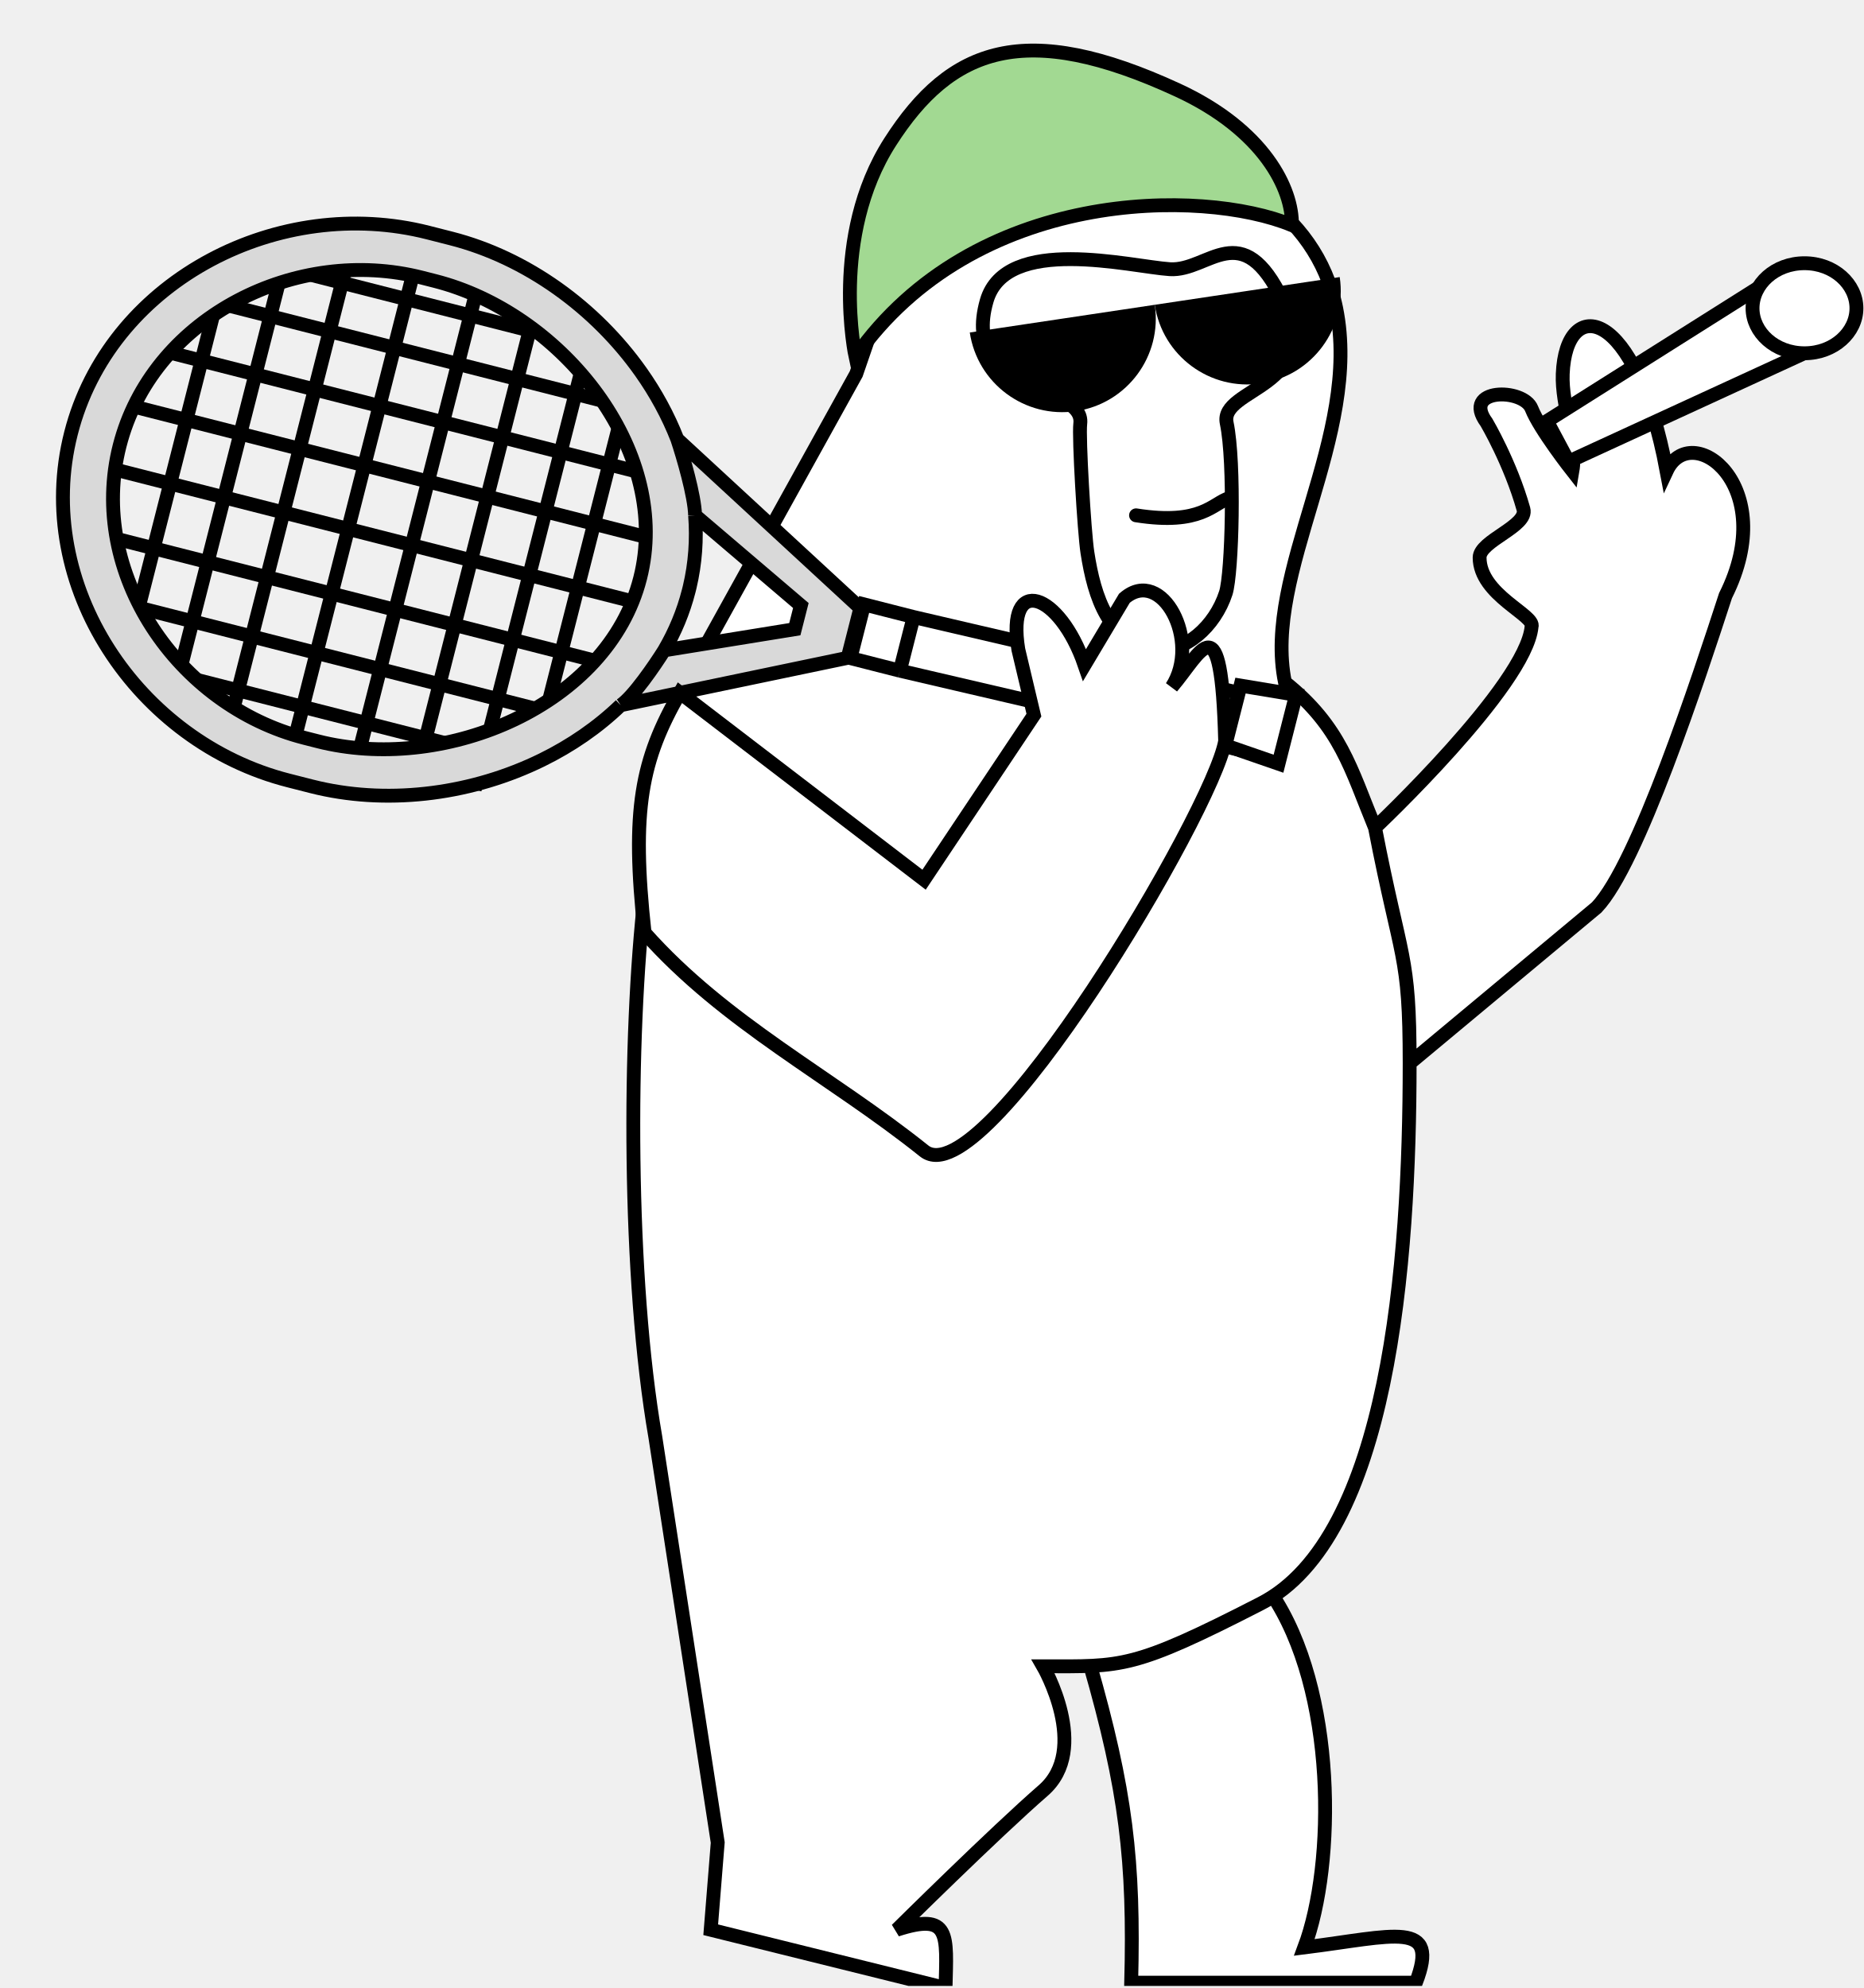
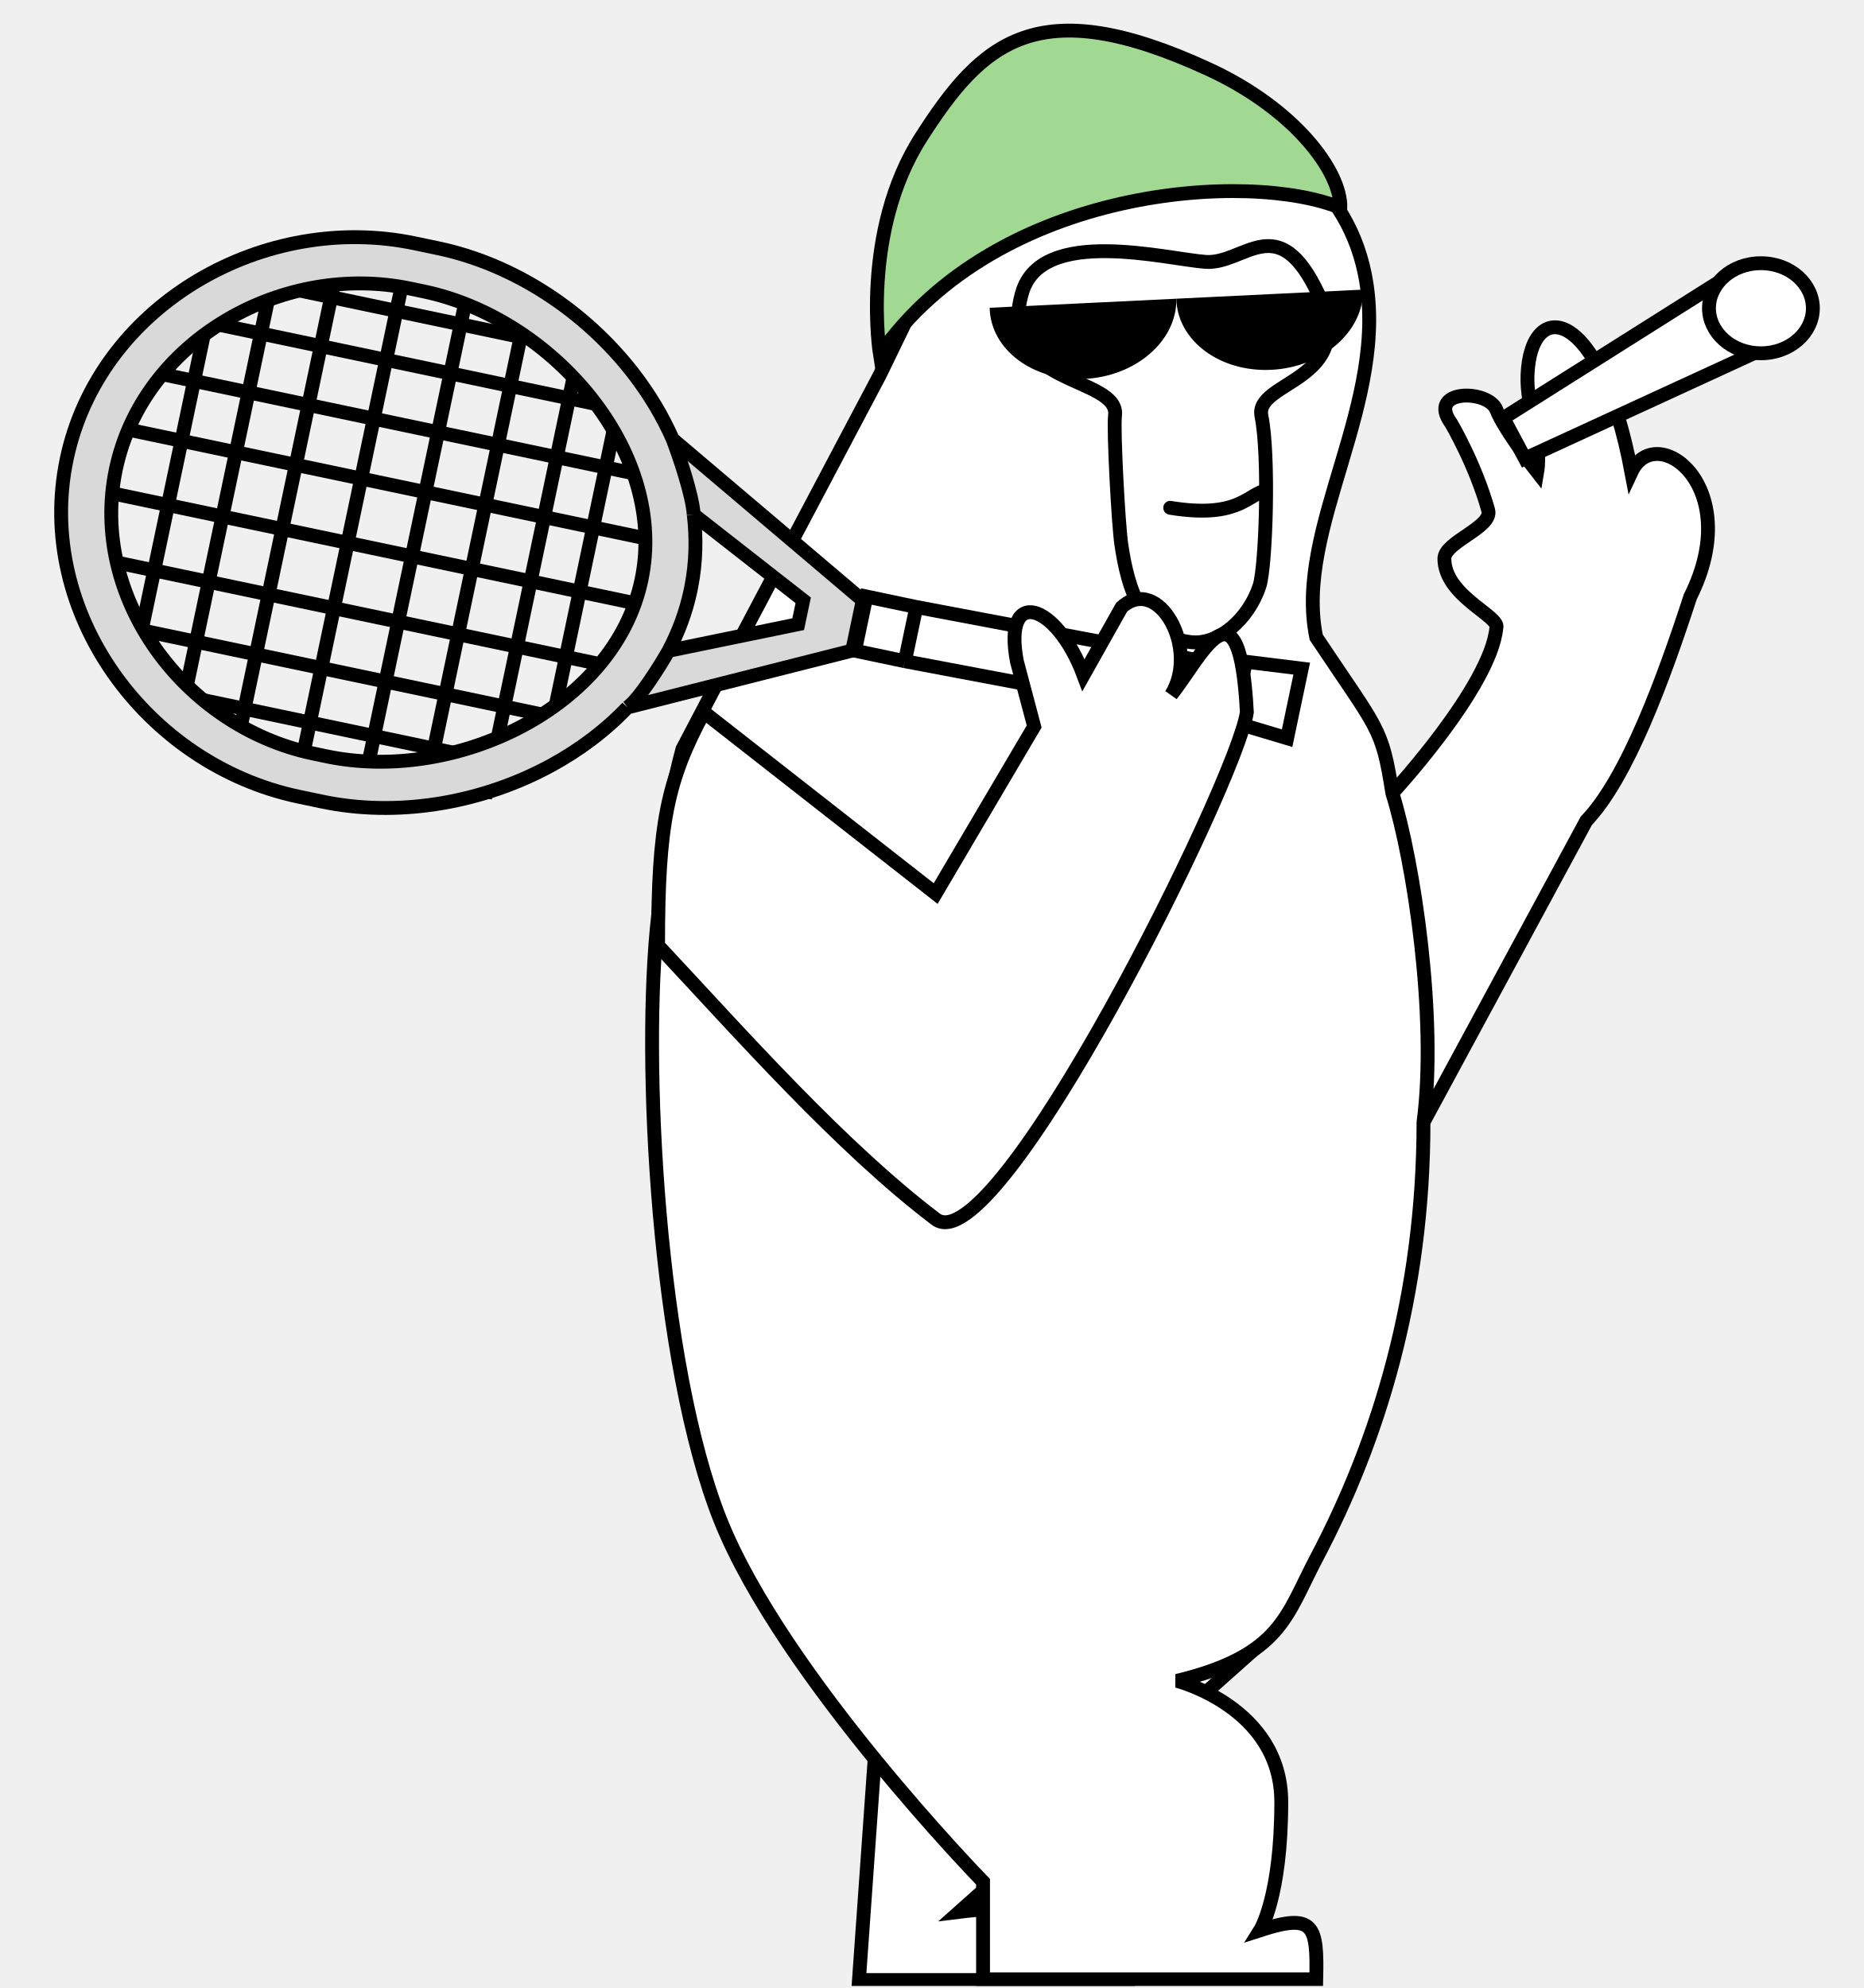
<svg xmlns="http://www.w3.org/2000/svg" width="269" height="287" viewBox="0 0 269 287" fill="none">
-   <g clip-path="url(#clip0_355_2601)">
-     <path d="M204.401 286.233C207.919 277.095 201.301 279.523 188.3 281.143C192.801 269.143 193 244 183.501 230L157.301 240.143C162.562 258.501 163.755 268.58 163.301 286.233L204.401 286.233Z" fill="white" stroke="black" stroke-width="2" stroke-linecap="round" />
-     <path d="M93.1 128.991C90.686 149.739 90.627 184.507 94.612 207.5L103.613 266L102.6 278.59L136.5 287C136.681 279.223 137.265 276.058 129.456 278.59C129.456 278.59 143.681 264.5 150.59 258.5C157.5 252.5 150.59 240.557 150.59 240.557C162.036 240.565 163.5 241 182 231.5C200.5 222 203.5 182.484 203.5 153.5L230.5 131C236.422 124.803 245.238 97.838 249.1 85.991C257.1 69.991 244.099 60.491 240.6 67.991C236.099 43.991 226.041 42.622 225.6 53.991C225.418 58.672 227.729 63.762 227 67.991C227 67.991 222.274 61.982 221.1 58.991C219.926 56 210.927 55.991 214.6 60.991C214.6 60.991 218.054 66.836 219.926 73.491C220.623 75.965 213.6 78.051 213.6 80.491C213.6 85.899 221.724 88.827 221.1 90.491C220.273 98.991 198.5 119.5 198.5 119.5C195 111 193.546 104.922 185.5 98.5C182.226 82.647 196.661 62.964 192.885 44.462C187.118 16.204 138.653 14.214 129.456 36.989L123.6 53.991L102 93L96.6 104.991C93.771 115.531 94.067 120.677 93.1 128.991Z" fill="white" />
-     <path d="M198.5 119.5C195 111 193.546 104.922 185.5 98.5C182.226 82.647 196.661 62.964 192.885 44.462C187.118 16.204 138.653 14.214 129.456 36.989L123.6 53.991L102 93L96.6 104.991C93.771 115.531 94.067 120.677 93.1 128.991C90.686 149.739 90.627 184.507 94.612 207.5L103.613 266L102.6 278.59L136.5 287C136.681 279.223 137.265 276.058 129.456 278.59C129.456 278.59 143.681 264.5 150.59 258.5C157.5 252.5 150.59 240.557 150.59 240.557C162.036 240.565 163.5 241 182 231.5C200.5 222 203.5 182.484 203.5 153.5M198.5 119.5C202.273 139 203.5 137.484 203.5 153.5M198.5 119.5C198.5 119.5 220.273 98.991 221.1 90.491C221.724 88.827 213.6 85.899 213.6 80.491C213.6 78.051 220.623 75.965 219.926 73.491C218.054 66.836 214.6 60.991 214.6 60.991C210.927 55.991 219.926 56 221.1 58.991C222.274 61.982 227 67.991 227 67.991C227.729 63.762 225.418 58.672 225.6 53.991C226.041 42.622 236.099 43.991 240.6 67.991C244.099 60.491 257.1 69.991 249.1 85.991C245.238 97.838 236.422 124.803 230.5 131L203.5 153.5" stroke="black" stroke-width="2" stroke-linecap="round" />
-     <path d="M176.961 85.603C177.871 82.784 178.289 66.779 177.089 61.066C176.013 55.943 191.159 55.957 185.219 43.464C179.279 30.971 174.491 39.226 168.879 38.862C163.266 38.499 145.197 33.83 142.44 43.434C138.53 57.05 156.673 55.3 155.949 61.169C155.711 63.096 156.528 76.84 156.981 79.766C157.977 86.197 160.068 92.936 167.012 93.761C171.033 94.239 175.389 90.474 176.961 85.603Z" stroke="black" stroke-width="2" stroke-linecap="round" />
-     <path d="M177.5 71.895C175.081 72.621 173.5 75.895 164 74.395" stroke="black" stroke-width="2" stroke-linecap="round" />
-     <path d="M128.5 20.5C137.271 6.802 148 2.848 170 13C182.5 18.768 186.632 27.321 186.5 32.5C173.534 27.161 140.658 27.095 123.5 51.5C123.5 51.5 119.729 34.198 128.5 20.5Z" fill="#A2D992" stroke="black" stroke-width="2" />
-     <path d="M166.702 44.002C167.807 51.375 162.725 58.248 155.352 59.353C147.978 60.458 141.105 55.376 140 48.003C140 48.003 145.977 47.107 153.351 46.002C160.724 44.897 166.702 44.002 166.702 44.002Z" fill="black" />
-     <path d="M193.404 40C194.509 47.374 189.427 54.247 182.054 55.352C174.68 56.457 167.807 51.375 166.702 44.002C166.702 44.002 172.68 43.106 180.053 42.001C187.427 40.896 193.404 40 193.404 40Z" fill="black" />
-     <path d="M261.726 50.411L226.438 66.641L223.32 60.793L257.105 39.474L261.726 50.411Z" fill="white" stroke="black" stroke-width="2" />
-     <path d="M17.365 77.927L85.397 95.257" stroke="black" stroke-width="2" />
-     <path d="M16.942 67.872L91.046 86.749" stroke="black" stroke-width="2" />
-     <path d="M19.282 58.687L93.386 77.564" stroke="black" stroke-width="2" />
-     <path d="M21.464 50.124L95.567 69.002" stroke="black" stroke-width="2" />
-     <path d="M23.605 41.718L95.374 60" stroke="black" stroke-width="2" />
-     <path d="M35.82 37.369L89.686 51.091" stroke="black" stroke-width="2" />
-     <path d="M12.382 85.775L86.486 104.652" stroke="black" stroke-width="2" />
-     <path d="M19.895 95.978L73.605 109.66" stroke="black" stroke-width="2" />
-     <path d="M50.594 35.993L33.263 104.026" stroke="black" stroke-width="2" />
-     <path d="M60.648 35.57L41.771 109.674" stroke="black" stroke-width="2" />
-     <path d="M69.833 37.91L50.956 112.014" stroke="black" stroke-width="2" />
-     <path d="M78.395 40.091L59.518 114.195" stroke="black" stroke-width="2" />
-     <path d="M85.739 46.408L68.52 114.001" stroke="black" stroke-width="2" />
-     <path d="M91.151 54.448L77.43 108.313" stroke="black" stroke-width="2" />
-     <path d="M41.732 34.984L24.436 102.884" stroke="black" stroke-width="2" />
-     <path d="M32.542 38.523L18.86 92.233" stroke="black" stroke-width="2" />
-     <path d="M122.772 95.007L124.746 87.258L131.887 89.077L180.742 100.463L178.769 108.211L129.913 96.826L122.772 95.007Z" fill="white" />
-     <path d="M129.913 96.826L178.769 108.211L180.742 100.463L131.887 89.077M129.913 96.826L122.772 95.007L124.746 87.258L131.887 89.077M129.913 96.826L131.887 89.077" stroke="black" stroke-width="2" />
-     <path d="M176.887 107.6L179.084 98.976L187.101 100.31L184.567 110.255L176.887 107.6Z" fill="white" stroke="black" stroke-width="2" />
-     <path fill-rule="evenodd" clip-rule="evenodd" d="M10.52 61.537C16.58 40.266 40.367 28.117 61.805 33.578L65.113 34.421C76.016 37.199 85.967 44.434 92.507 53.679C94.657 56.719 96.443 59.988 97.775 63.396L124.201 87.795L122.374 94.97L89.607 101.808C86.311 104.991 82.439 107.648 78.233 109.712C68.385 114.546 56.629 116.191 45.991 113.765L44.965 113.517L41.657 112.674C19.877 107.126 4.665 84.46 10.245 62.558L10.52 61.537ZM100.345 74.4C100.612 77.834 100.379 81.313 99.56 84.762L99.432 85.277C98.649 88.354 97.44 91.23 95.884 93.887L114.743 90.833L115.613 87.417L115.376 87.216L100.345 74.4ZM17.27 64.347C12.596 82.696 25.619 101.853 43.968 106.528L45.876 107.014L46.74 107.223C55.702 109.267 65.787 107.925 74.269 103.884C83.023 99.711 90.071 92.662 92.408 83.488L92.612 82.627C94.566 73.718 91.751 64.507 86.237 56.9C80.723 49.293 72.509 43.29 63.661 40.797L62.803 40.567L60.895 40.081C42.833 35.48 22.588 45.672 17.501 63.493L17.27 64.347Z" fill="#D9D9D9" />
-     <path d="M97.775 63.396C96.443 59.988 94.657 56.719 92.507 53.679C85.967 44.434 76.016 37.199 65.113 34.421L61.805 33.578C40.367 28.117 16.58 40.266 10.52 61.537L10.245 62.558C4.665 84.46 19.877 107.126 41.657 112.674L44.965 113.517L45.991 113.765C56.629 116.191 68.385 114.546 78.233 109.712C82.439 107.648 86.311 104.991 89.607 101.808M97.775 63.396L124.201 87.795L122.374 94.97L89.607 101.808M97.775 63.396C98.6 65.868 100.27 71.529 100.345 74.4M89.607 101.808C91.403 100.621 94.54 96.033 95.884 93.887M100.345 74.4C100.612 77.834 100.379 81.313 99.56 84.762L99.432 85.277C98.649 88.354 97.44 91.23 95.884 93.887M100.345 74.4L115.376 87.216L115.613 87.417L114.743 90.833L95.884 93.887M17.27 64.347C12.596 82.696 25.619 101.853 43.968 106.528L45.876 107.014L46.74 107.223C55.702 109.267 65.787 107.925 74.269 103.884C83.023 99.711 90.071 92.662 92.408 83.488L92.612 82.627C94.566 73.718 91.751 64.507 86.237 56.9C80.723 49.293 72.509 43.29 63.661 40.797L62.803 40.567L60.895 40.081C42.833 35.48 22.588 45.672 17.501 63.493L17.27 64.347Z" stroke="black" stroke-width="2" />
-     <path d="M176.866 106.977C175.129 117.026 142.038 173.068 133.4 166.152C119.931 155.37 104.69 147.765 93.052 134.644C91.114 116.906 92.569 109.699 98.147 99.999L133.4 127L149.258 103.241L147.01 93.772C145.223 82.797 152.953 85.491 156.572 96.004L162.321 86.368C167.702 81.726 173.487 92.56 169.159 99.176C173.527 94.06 176.33 86.484 176.866 106.977Z" fill="white" stroke="black" stroke-width="2" />
-     <path d="M260.5 38C264.763 38 268 41.024 268 44.5C268 47.976 264.763 51 260.5 51C256.237 51 253 47.976 253 44.5C253 41.024 256.237 38 260.5 38Z" fill="white" stroke="black" stroke-width="2" />
+   <g clip-path="url(#clip0_355_2567)">
+     <path d="M163.1 285.852C166.619 276.714 151.5 274.381 138.5 276L179.5 239.5L127.5 236.5L124 285.852L163.1 285.852Z" fill="white" stroke="black" stroke-width="2" stroke-linecap="round" />
+     <path d="M95.015 132.15C92.601 152.898 95.015 197 104.015 219.5C113.015 242 141.915 271.659 141.915 271.659L141.915 285.749L190.015 285.749C190.197 277.972 189.724 276.126 181.915 278.659C181.915 278.659 184.969 273.817 184.969 260.159C184.969 246.5 169.915 242.659 169.915 242.659C184.969 239 185.68 233.204 190.015 225C199 208 205.5 187 205.5 162L229 118.5C234.921 112.303 240.153 97.997 244.015 86.149C252.015 70.149 239.014 60.649 235.515 68.149C231.014 44.149 220.955 42.781 220.515 54.15C220.333 58.831 222.644 63.92 221.915 68.149C221.915 68.149 217.189 62.14 216.015 59.149C214.841 56.159 205.842 56.149 209.515 61.149C209.515 61.149 212.969 66.995 214.841 73.649C215.538 76.124 208.515 78.21 208.515 80.649C208.515 86.058 216.639 88.986 216.015 90.649C215.187 99.149 201 114.5 201 114.5C199.497 104.916 199.015 105.5 190.015 92C186.741 76.146 200.79 58.002 197.014 39.5C191.247 11.242 147.112 8.883 137.915 31.659L127 54.15L104.015 97.65L98.515 108.149C95.686 118.69 95.982 123.835 95.015 132.15Z" fill="white" />
+     <path d="M201 114.5C199.497 104.916 199.015 105.5 190.015 92C186.741 76.146 200.79 58.002 197.014 39.5C191.247 11.242 147.112 8.883 137.915 31.659L127 54.15L104.015 97.65L98.515 108.149C95.686 118.69 95.982 123.835 95.015 132.15C92.601 152.898 95.015 197 104.015 219.5C113.015 242 141.915 271.659 141.915 271.659L141.915 285.749L190.015 285.749C190.197 277.972 189.724 276.126 181.915 278.659C181.915 278.659 184.969 273.817 184.969 260.159C184.969 246.5 169.915 242.659 169.915 242.659C184.969 239 185.68 233.204 190.015 225C199 208 205.5 187 205.5 162M201 114.5C204.083 124.298 207.5 147 205.5 162M201 114.5C201 114.5 215.187 99.149 216.015 90.649C216.639 88.986 208.515 86.058 208.515 80.649C208.515 78.21 215.538 76.124 214.841 73.649C212.969 66.995 209.515 61.149 209.515 61.149C205.842 56.149 214.841 56.159 216.015 59.149C217.189 62.14 221.915 68.149 221.915 68.149C222.644 63.92 220.333 58.831 220.515 54.15C220.955 42.781 231.014 44.149 235.515 68.149C239.014 60.649 252.015 70.149 244.015 86.149C240.153 97.997 234.921 112.303 229 118.5L205.5 162" stroke="black" stroke-width="2" stroke-linecap="round" />
+     <path d="M181.823 84.597C182.751 81.783 183.27 65.781 182.106 60.061C181.062 54.931 196.207 55.04 190.346 42.51C184.484 29.98 179.645 38.205 174.035 37.806C168.425 37.407 150.385 32.625 147.568 42.212C143.573 55.804 161.727 54.166 160.965 60.032C160.716 61.957 161.446 75.705 161.881 78.634C162.836 85.072 164.885 91.824 171.824 92.692C175.842 93.195 180.221 89.458 181.823 84.597Z" stroke="black" stroke-width="2" stroke-linecap="round" />
+     <path d="M182.448 70.892C180.025 71.603 178.423 74.867 168.933 73.308" stroke="black" stroke-width="2" stroke-linecap="round" />
+     <path d="M132.97 19.828C141.741 6.13 149.71 -1.44 174.501 10C187.001 15.768 193.632 24.821 193.5 30C180.534 24.661 144.182 26.738 127.024 51.143C127.024 51.143 124.199 33.526 132.97 19.828Z" fill="#A2D992" stroke="black" stroke-width="2" />
+     <path d="M255.437 49.967L220.149 66.198L217.031 60.35L250.816 39.031L255.437 49.967Z" fill="white" stroke="black" stroke-width="2" />
+     <path d="M17.392 81.321L86.094 95.768" stroke="black" stroke-width="2" />
+     <path d="M16.546 71.293L91.38 87.029" stroke="black" stroke-width="2" />
+     <path d="M18.496 62.018L93.33 77.753" stroke="black" stroke-width="2" />
+     <path d="M20.314 53.371L95.148 69.107" stroke="black" stroke-width="2" />
+     <path d="M22.1 44.881L94.575 60.121" stroke="black" stroke-width="2" />
+     <path d="M34.12 40.021L88.516 51.459" stroke="black" stroke-width="2" />
+     <path d="M12.744 89.373L87.578 105.108" stroke="black" stroke-width="2" />
+     <path d="M20.681 99.25L74.919 110.655" stroke="black" stroke-width="2" />
+     <path d="M48.822 38.024L34.376 106.726" stroke="black" stroke-width="2" />
+     <path d="M58.851 37.177L43.115 112.011" stroke="black" stroke-width="2" />
+     <path d="M68.126 39.128L52.39 113.961" stroke="black" stroke-width="2" />
+     <path d="M76.772 40.946L61.037 115.78" stroke="black" stroke-width="2" />
+     <path d="M84.376 46.947L70.023 115.206" stroke="black" stroke-width="2" />
+     <path d="M90.122 54.752L78.684 109.148" stroke="black" stroke-width="2" />
+     <path d="M39.927 37.389L25.508 105.958" stroke="black" stroke-width="2" />
+     <path d="M30.894 41.313L19.488 95.551" stroke="black" stroke-width="2" />
+     <path d="M123.425 93.941L125.07 86.116L132.281 87.632L181.573 96.948L179.928 104.773L130.635 95.457L123.425 93.941Z" fill="white" />
+     <path d="M130.635 95.457L179.928 104.773L181.573 96.948L132.281 87.632M130.635 95.457L123.425 93.941L125.07 86.116L132.281 87.632M130.635 95.457L132.281 87.632" stroke="black" stroke-width="2" />
+     <path d="M178.023 104.242L179.854 95.532L187.92 96.527L185.808 106.57L178.023 104.242Z" fill="white" stroke="black" stroke-width="2" />
+     <path fill-rule="evenodd" clip-rule="evenodd" d="M9.861 65.235C15.019 43.727 38.273 30.586 59.923 35.138L63.263 35.841C74.273 38.156 84.521 44.965 91.444 53.926C93.721 56.873 95.643 60.064 97.117 63.413L124.549 86.676L123.026 93.921L90.577 102.135C87.418 105.454 83.661 108.272 79.545 110.512C69.91 115.756 58.234 117.896 47.504 115.92L46.468 115.716L43.127 115.014C21.133 110.389 4.979 88.384 9.629 66.266L9.861 65.235ZM100.149 74.298C100.561 77.718 100.475 81.204 99.801 84.684L99.696 85.205C99.043 88.312 97.956 91.236 96.514 93.956L115.227 90.11L115.952 86.66L115.707 86.469L100.149 74.298ZM16.724 67.758C12.828 86.287 26.648 104.878 45.177 108.775L47.104 109.18L47.976 109.352C57.016 111.017 67.036 109.251 75.339 104.855C83.91 100.318 90.654 92.978 92.602 83.713L92.77 82.844C94.347 73.861 91.146 64.776 85.316 57.409C79.486 50.041 71.026 44.389 62.081 42.272L61.214 42.079L59.287 41.674C41.047 37.838 21.25 48.875 16.919 66.895L16.724 67.758Z" fill="#D9D9D9" />
+     <path d="M97.117 63.413C95.643 60.064 93.721 56.873 91.444 53.926C84.521 44.965 74.273 38.156 63.263 35.841L59.923 35.138C38.273 30.586 15.019 43.727 9.861 65.235L9.629 66.266C4.979 88.384 21.133 110.389 43.127 115.014L46.468 115.716L47.504 115.92C58.234 117.896 69.91 115.756 79.545 110.512C83.661 108.272 87.418 105.454 90.577 102.135M97.117 63.413L124.549 86.676L123.026 93.921L90.577 102.135M97.117 63.413C98.046 65.848 99.953 71.433 100.149 74.298M90.577 102.135C92.32 100.874 95.261 96.157 96.514 93.956M100.149 74.298C100.561 77.718 100.475 81.204 99.801 84.684L99.696 85.205C99.043 88.312 97.956 91.236 96.514 93.956M100.149 74.298L115.707 86.469L115.952 86.66L115.227 90.11L96.514 93.956M16.724 67.758C12.828 86.287 26.648 104.878 45.177 108.775L47.104 109.18L47.976 109.352C57.016 111.017 67.036 109.251 75.339 104.855C83.91 100.318 90.654 92.978 92.602 83.713L92.77 82.844C94.347 73.861 91.146 64.776 85.316 57.409C79.486 50.041 71.026 44.389 62.081 42.272L61.214 42.079L59.287 41.674C41.047 37.838 21.25 48.875 16.919 66.895L16.724 67.758Z" stroke="black" stroke-width="2" />
+     <path d="M180 102.822C178.524 112.913 143.889 182.689 135.075 176C121.331 165.571 106.975 149.314 94.999 136.5C95 119 96.297 112.663 101.622 102.822L135.075 129L149.294 104.883L146.8 95.475C144.729 84.55 152.526 87.043 156.418 97.459L161.914 87.676C167.173 82.896 173.238 93.576 169.082 100.302C173.316 95.075 178.931 82.35 180 102.822Z" fill="white" stroke="black" stroke-width="2" />
+     <path d="M254.211 38C258.474 38 261.711 41.024 261.711 44.5C261.711 47.976 258.474 51 254.211 51C249.948 51 246.711 47.976 246.711 44.5C246.711 41.024 249.948 38 254.211 38Z" fill="white" stroke="black" stroke-width="2" />
+     <path d="M169.818 43.123C169.944 49.155 164.013 54.338 156.572 54.7C149.13 55.062 142.995 50.465 142.869 44.433C142.869 44.433 148.902 44.14 156.343 43.778C163.785 43.416 169.818 43.123 169.818 43.123Z" fill="black" />
+     <path d="M196.767 41.812C196.893 47.844 190.962 53.027 183.521 53.389C176.079 53.751 169.944 49.154 169.818 43.122C169.818 43.122 175.851 42.829 183.293 42.467C190.734 42.105 196.767 41.812 196.767 41.812Z" fill="black" />
  </g>
  <defs>
-     <clipPath id="clip0_355_2601">
+     <clipPath id="clip0_355_2567">
      <rect width="269" height="286.7" fill="white" />
    </clipPath>
  </defs>
</svg>
